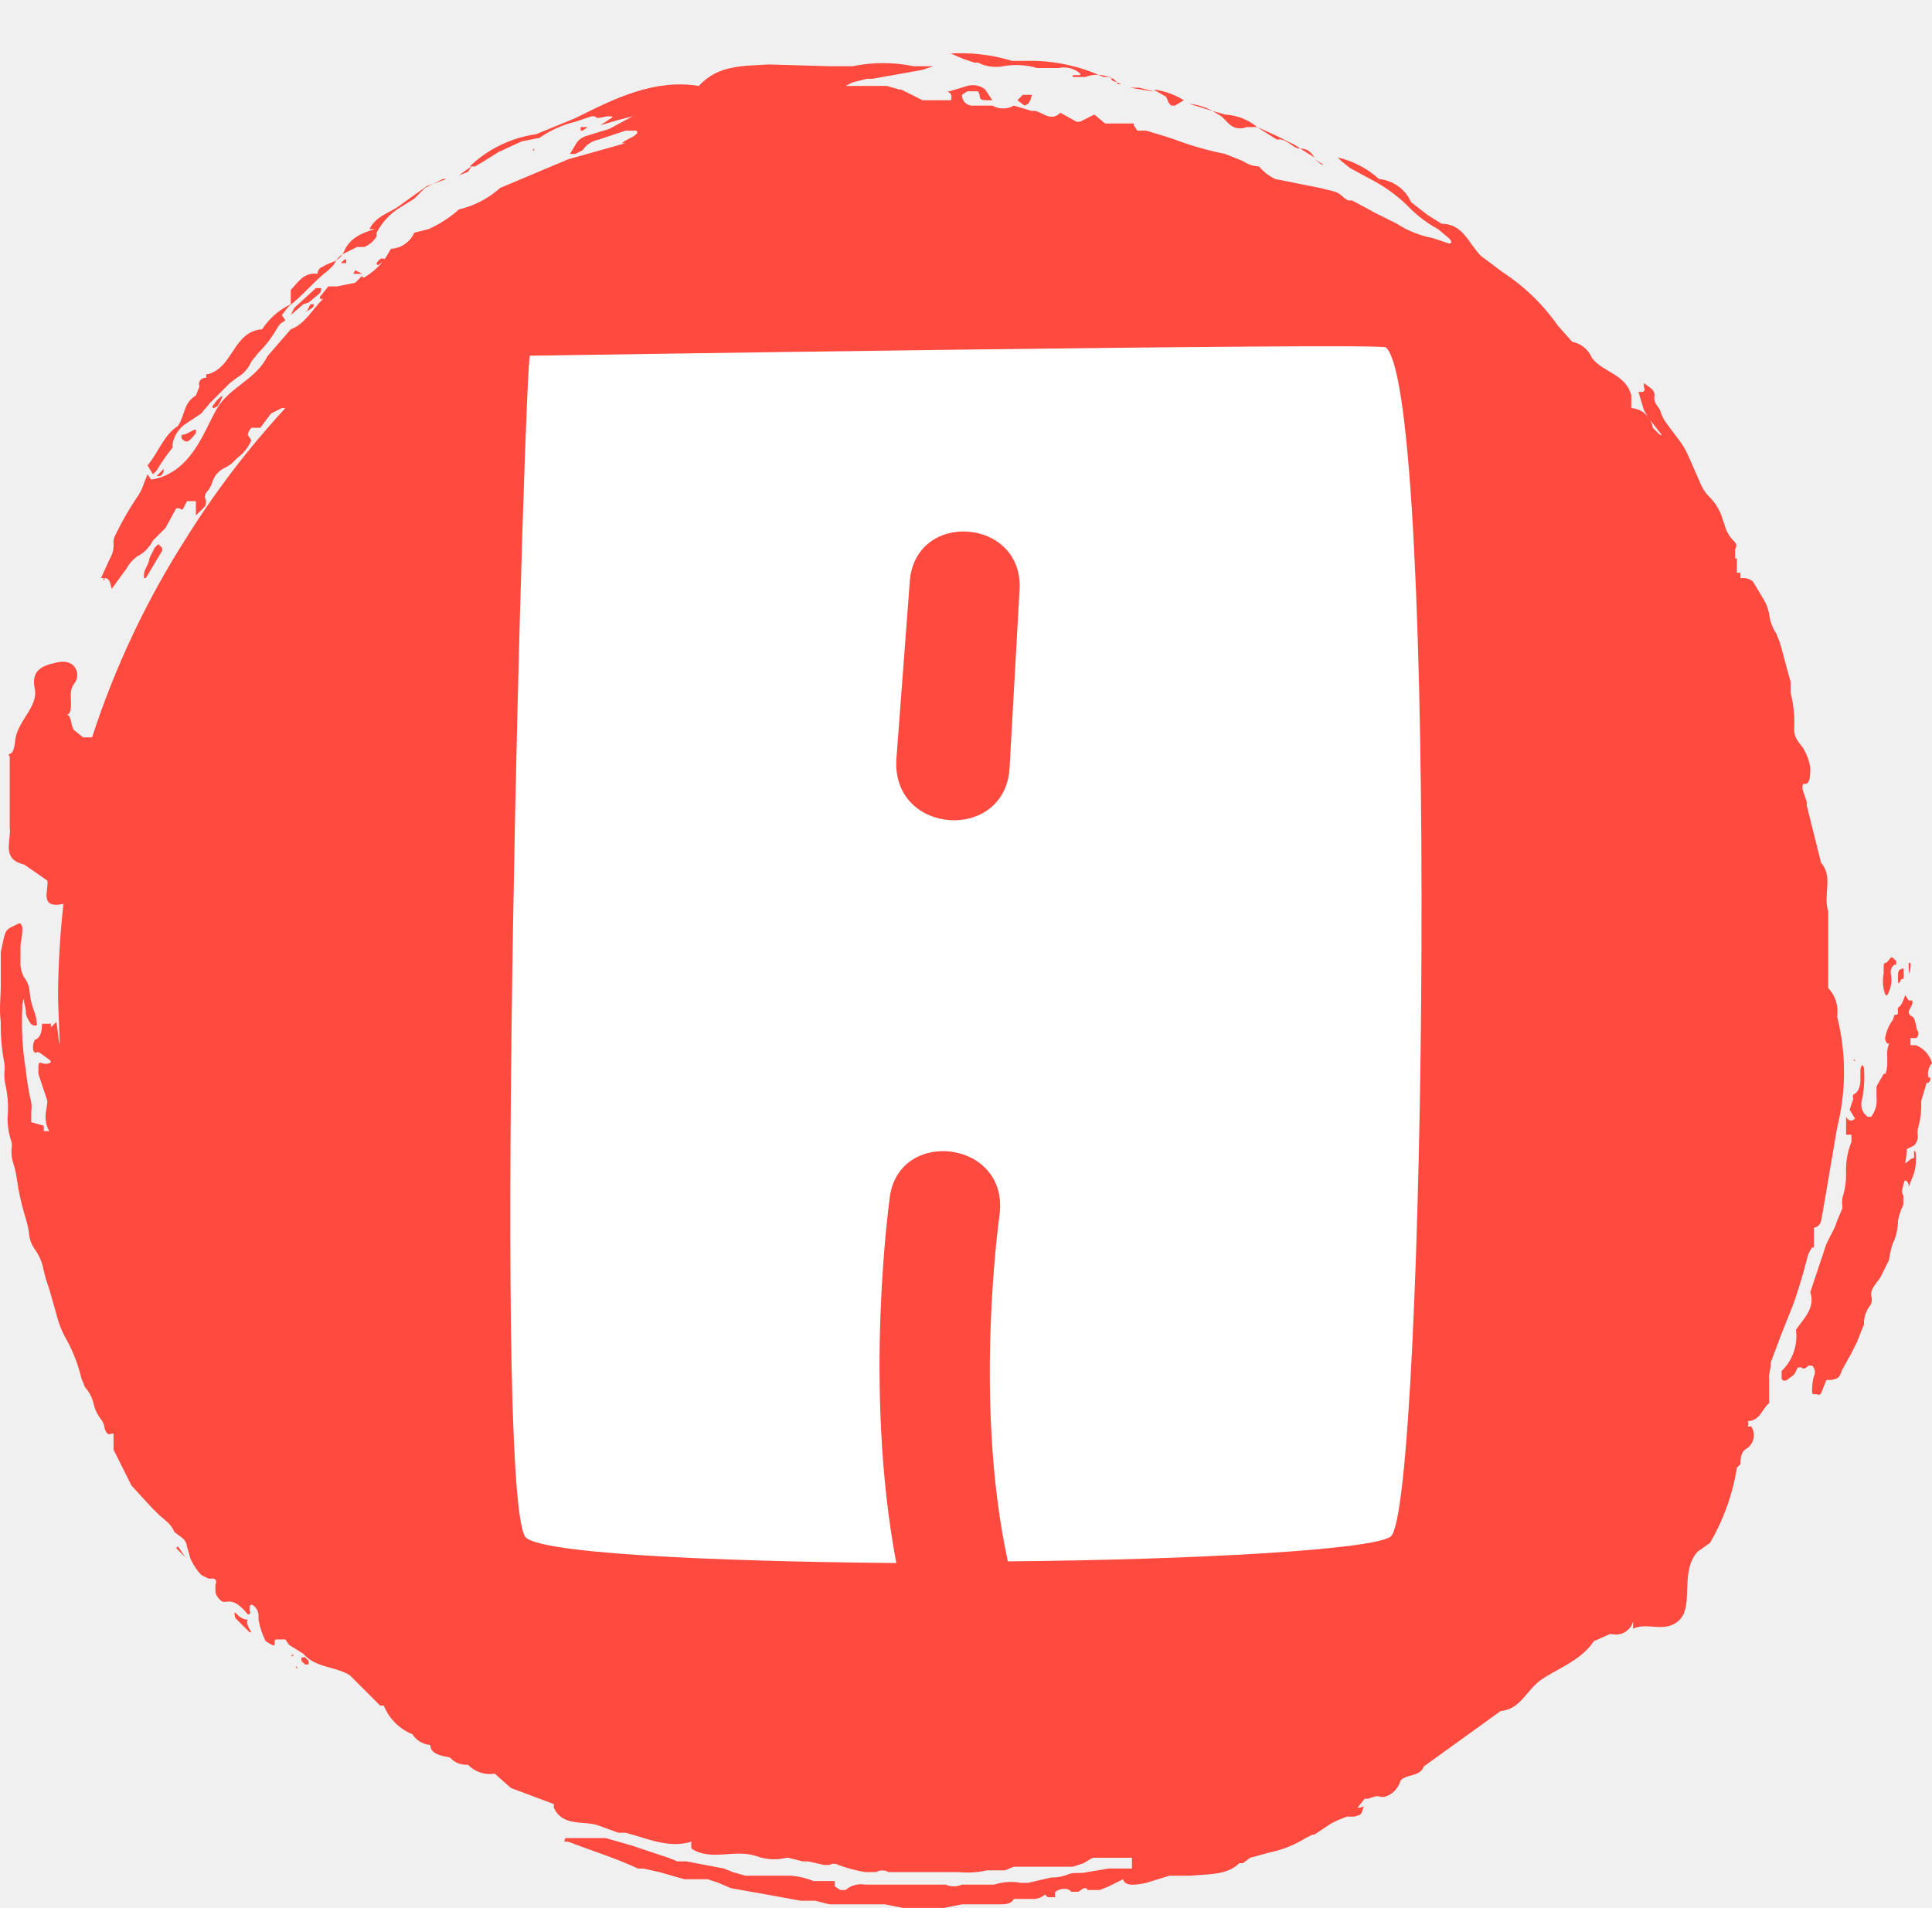
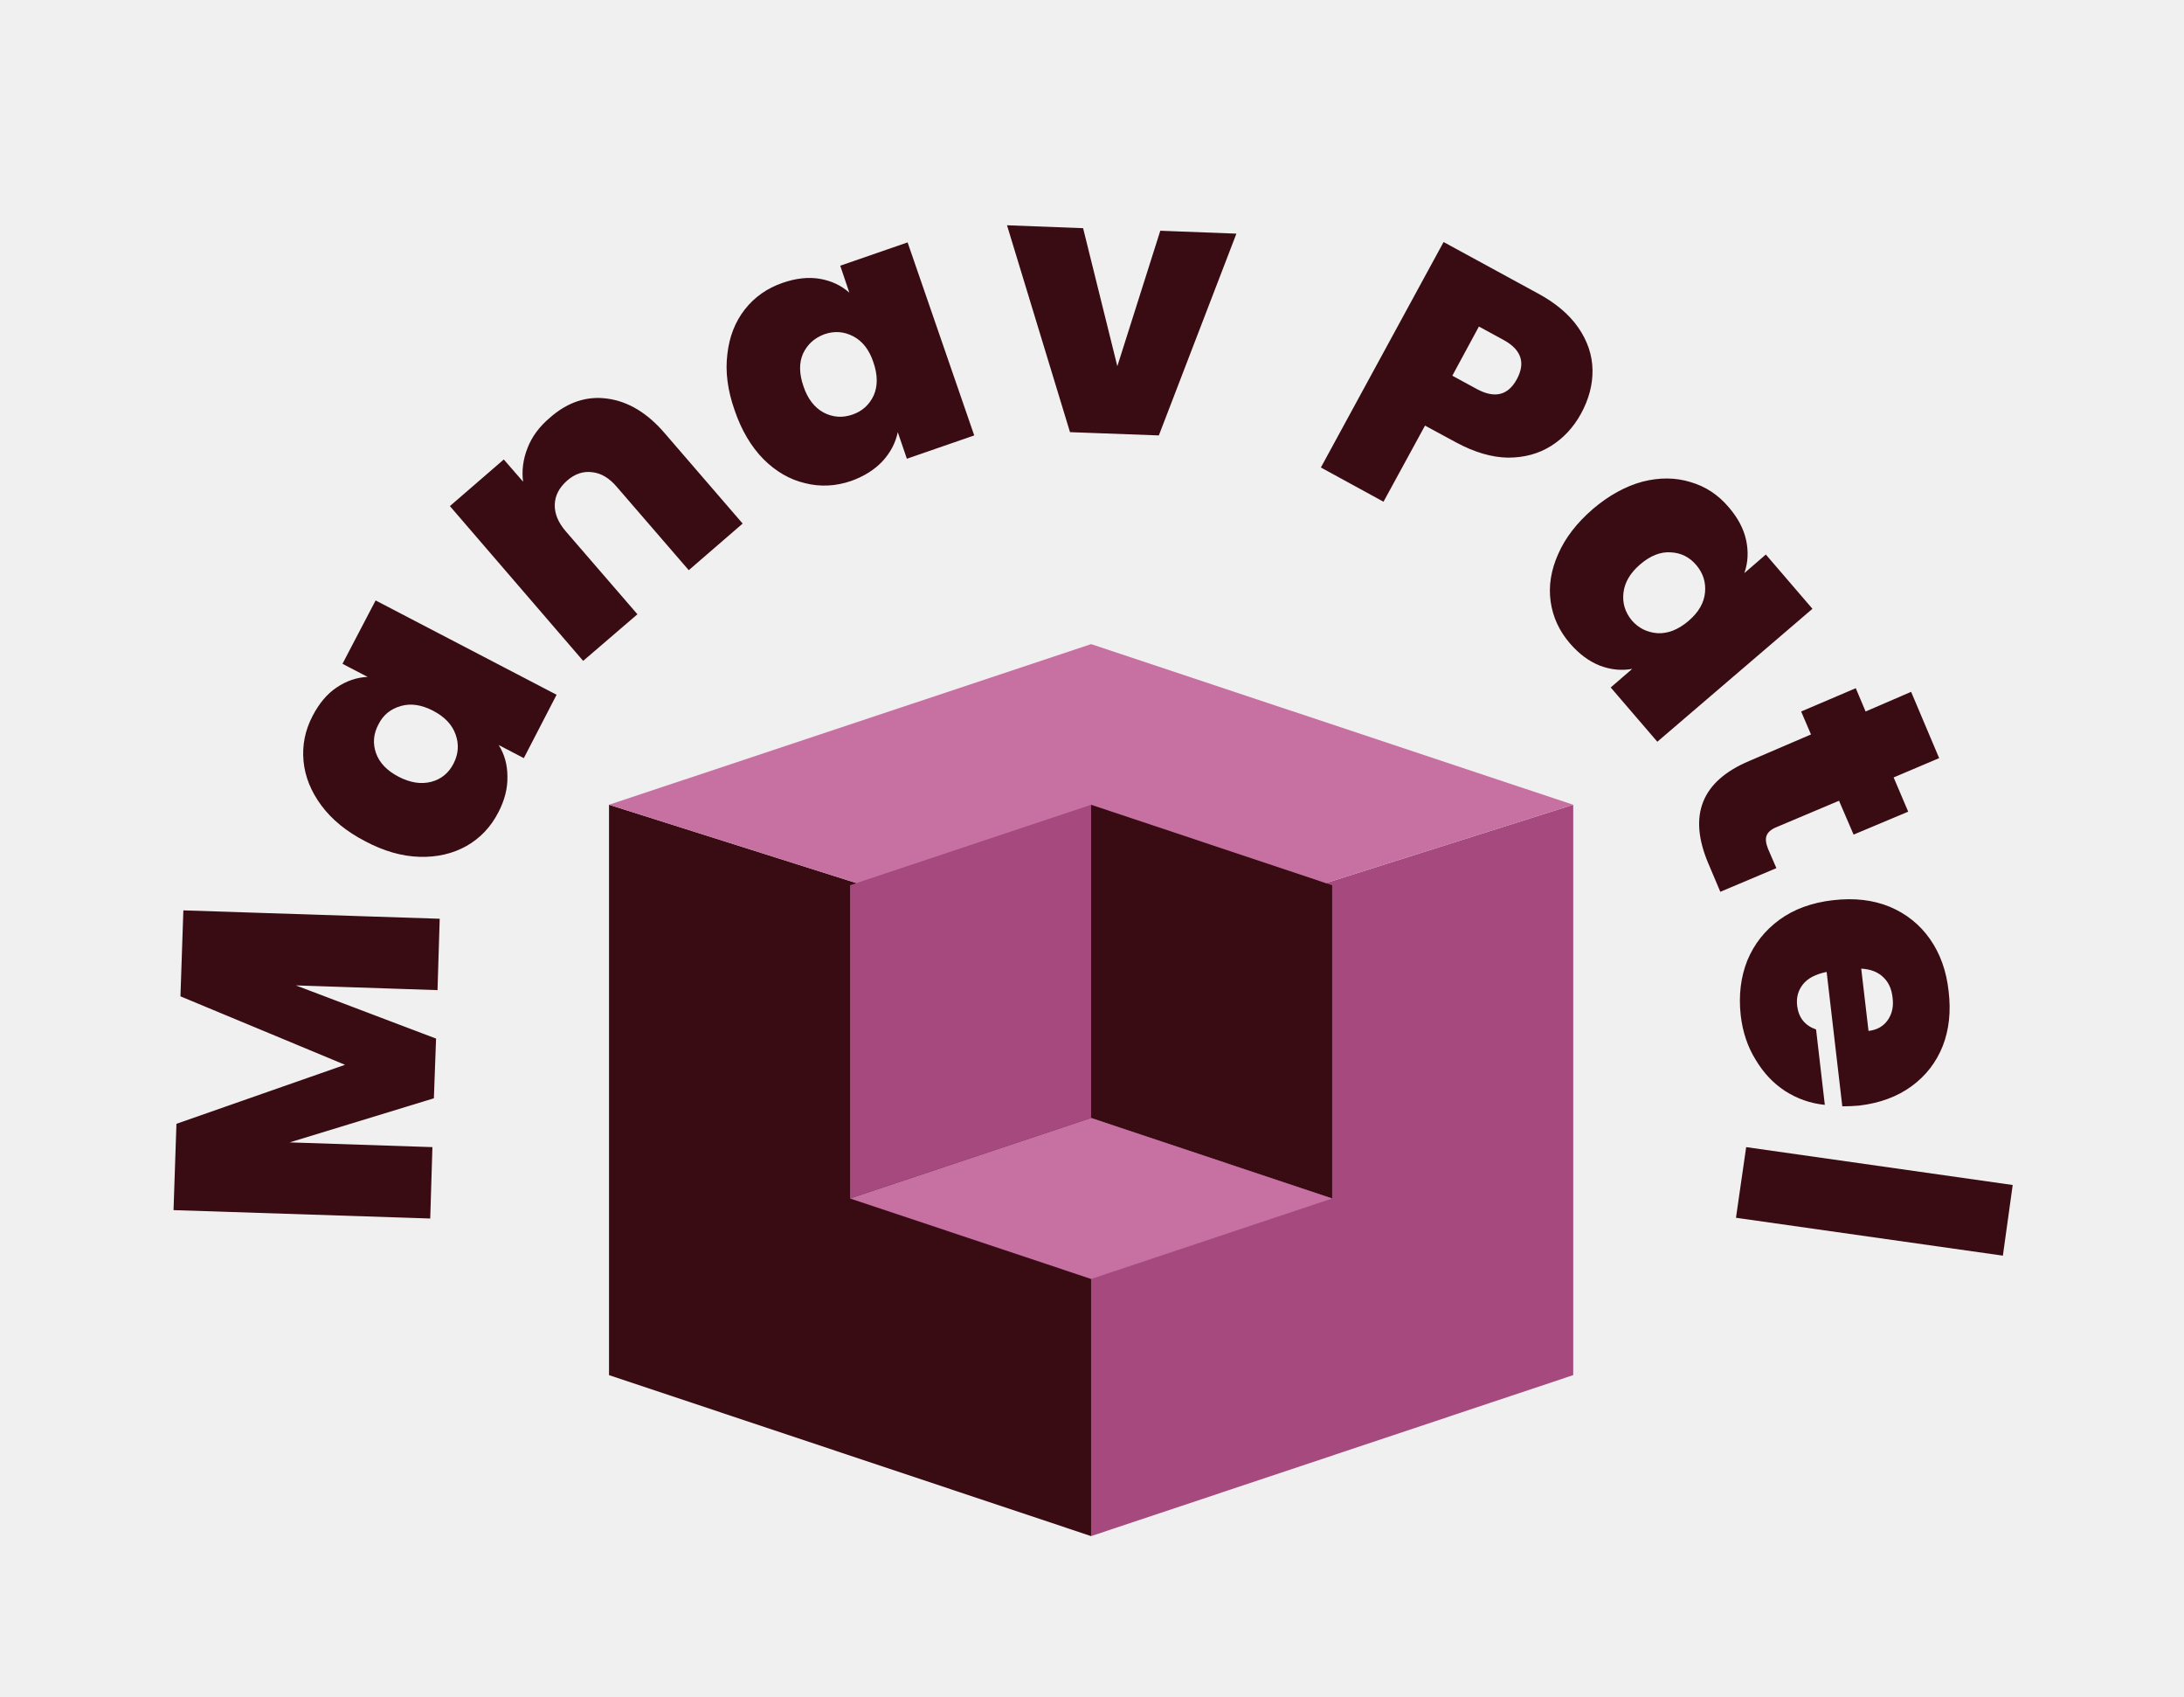
- <svg xmlns="http://www.w3.org/2000/svg" width="308.761" height="304.916" viewBox="0 0 106.008 104.687" class="css-1j8o68f" version="1.1" id="svg23">
-   <defs id="SvgjsDefs2684" />
-   <g id="SvgjsG2685" featurekey="rootContainer" transform="matrix(0.9820593,0,0,0.9820593,-0.05456052,0)" fill="#ff4a3f">
-     <g id="g17">
-       <path d="M19.8 15.3h.5l-.4-.2zm.5.1zm.8-.7c0 .1 0 .1.1.1l.4-.3c-.2-.1-.3-.1-.5.2zm.4-.2zm-4.1 2.3zm-.2.6l.3-.2c.1-.1.1-.2.1-.2h-.2l-.2.4c-.1-.1-.1 0 0 0zm2.2-2.9h-.1l-.2.2h.3zm-2.1 2.4l.6-.5c.1-.1.1-.2.1-.3h-.3l-1.2 1.1-.2.4.7-.6zm-1.1.8z" id="path3" />
-       <path d="M9.7 25v-.2a1.7 1.7 0 0 1 .7-1.1l.9-.6.5-.6.7-.7.4-.4.4-.3a1.9 1.9 0 0 0 .8-.9l.4-.5a5.9 5.9 0 0 0 1-1.3l.2-.3.3-.2-.2-.3.4-.5c.8-.6 1.4-1.4 2.2-2l.3-.3a1.4 1.4 0 0 1 .5-.6l.8-.4h.4a1.4 1.4 0 0 0 .7-.6V13a3.5 3.5 0 0 1 1.3-1.4l.8-.5.2-.2.4-.4 1-.5h.2l-1.1.4-1.4 1c-.6.5-1.4.6-1.8 1.4h.3c-.7.2-1.4.5-1.7 1.2s-.8.6-1.2.9a.4.4 0 0 0-.3.4c-.8-.1-1.1.5-1.5.9v.8a3.9 3.9 0 0 0-1.6 1.4c-1.6.1-1.6 2.1-3 2.5h-.1a.2.2 0 0 0 0 .2c-.3 0-.5.2-.4.5l-.2.5c-.7.4-.6 1.1-1 1.7-.8.5-1.1 1.5-1.7 2.2l.3.5.2-.2a11.6 11.6 0 0 1 .9-1.3zM53.9 3.3l.6.2h.2a2.2 2.2 0 0 0 1.4.2 4.1 4.1 0 0 1 1.9.1h1.2a1.4 1.4 0 0 1 1.2.3.1.1 0 0 1 0 .1H60a.1.1 0 0 0 0 .1h.7a1.8 1.8 0 0 1 1.3 0c.2 0 .1.1.2.2l.5.2h-.2c-.2-.4-.5-.4-.8-.4a9.7 9.7 0 0 0-4.3-.9h-.8A9.8 9.8 0 0 0 53 3h.2zm7.3 3.1zM50.3 4.7zm10.9 1.7h.2-.2zM19 14.7zm32.1-10zm17.6 2.2a.9.9 0 0 0 1 .2h.6a3.1 3.1 0 0 0-1.8-.7l-.7-.2.5.3zm-3.4-1.3c0 .1.1.2.2.3h.2l.5-.3a4.2 4.2 0 0 0-1.7-.6l.7.4zm7.4 2.7l.8.5c-.2-.3-.4-.5-.8-.5z" id="path5" />
-       <path d="M99 76.1l.6-1.6.6-1.5c.2-.5.6-1.8.8-2.6a1.7 1.7 0 0 1 .3-.7h.1v-1.1c.5-.1.4-.6.5-.9l.8-4.7a12.7 12.7 0 0 0 0-6.2 1.9 1.9 0 0 0-.5-1.6v-4.3c-.3-.9.3-1.9-.4-2.7L101 45a.4.4 0 0 0 0-.2l-.2-.6a.5.5 0 0 1 0-.4h.1c.3 0 .3-.5.3-.9a3 3 0 0 0-.4-1.1l-.3-.4a1.1 1.1 0 0 1-.2-.7 6.7 6.7 0 0 0-.2-2v-.6c-.2-.7-.4-1.5-.6-2.2l-.2-.5a2.5 2.5 0 0 1-.4-1.1 2.5 2.5 0 0 0-.3-.8l-.6-1a.8.8 0 0 0-.6-.2h-.1V32h-.2v-.8H97V31a.4.4 0 0 0 0-.1v-.2c.1-.2.1-.3-.1-.5a1.8 1.8 0 0 1-.4-.6l-.2-.6a2.9 2.9 0 0 0-.7-1.2 2.2 2.2 0 0 1-.5-.7l-.7-1.6a4.3 4.3 0 0 0-.6-1l-.6-.8a2.4 2.4 0 0 1-.4-.8l-.2-.3a.6.6 0 0 1-.1-.5.5.5 0 0 0-.2-.4l-.4-.3v.2c.1.2 0 .3-.1.3h-.2l.3 1 .3.5.7.9h-.1l-.2-.2-.2-.2a1.3 1.3 0 0 0-1.2-1.1v-.7c-.3-1.2-1.6-1.3-2.2-2.1a1.5 1.5 0 0 0-1.1-.9l-.8-.9a11.3 11.3 0 0 0-3.1-3l-.8-.6-.4-.3c-.7-.7-1-1.8-2.2-1.8l-.8-.5-.9-.7a2.2 2.2 0 0 0-1.8-1.3 5.1 5.1 0 0 0-2.3-1.2l.2.2.5.4 1.3.7a8.5 8.5 0 0 1 2.1 1.6 6.8 6.8 0 0 0 1.5 1.1l.6.5c.1.1.2.2.1.3H81l-.9-.3a5.6 5.6 0 0 1-2-.8l-1.2-.6-1.3-.7h-.2c-.3-.1-.4-.4-.8-.5l-.8-.2-2.5-.5a2.6 2.6 0 0 1-.9-.7 1.7 1.7 0 0 1-.9-.3l-1-.4a18.1 18.1 0 0 1-2.8-.8l-.6-.2-1-.3h-.5l-.2-.3v-.1h-1.6l-.6-.5-.4.2-.4.2h-.2l-.9-.5c-.6.6-1.1-.2-1.6-.1l-1-.3a1.2 1.2 0 0 1-1.2 0h-1.2a.6.6 0 0 1-.5-.6l.3-.2h.6a.7.7 0 0 1 .1.3c0 .2.2.2.5.2h.2l-.4-.6a1.1 1.1 0 0 0-1-.2l-1 .3H53c.3.2.2.3.2.5h-1.6l-.4-.2-.8-.4h-.1l-.7-.2h-2.3l.4-.2.8-.2h.3l1.7-.3 1.1-.2.6-.2h-1.1a8.4 8.4 0 0 0-3.4 0h-1.3L43 3.6c-1.4.1-2.8 0-3.9 1.2-2.5-.4-4.7.7-6.9 1.8l-2.2.9a6.7 6.7 0 0 0-3.7 1.8h.3l.5-.3.8-.5 1.3-.6 1-.2a6 6 0 0 1 2-.9l.9-.3h.2c.1.2.5 0 .7 0h.2c.1 0 .1.1 0 .1l-.6.4 1-.3.8-.2-1.3.7-1.3.4a1 1 0 0 0-.6.5l-.3.5h.3l.4-.2a1.4 1.4 0 0 1 .9-.6l1.5-.5h.5a.1.1 0 0 1 .1.2c-.2.2-.6.3-.8.5h.2l-3.2.9-3.8 1.6a5.2 5.2 0 0 1-2.3 1.2 6.6 6.6 0 0 1-1.7 1.1l-.8.2a1.5 1.5 0 0 1-1.3.9l-.3.5a3.7 3.7 0 0 1-1.2 1.1h-.1v-.1l-.2.2-.2.2-1 .2h-.5l-.4.5c-.1.1-.1.2 0 .2h.1c-.6.6-1 1.4-1.8 1.7L15 19.9c-.6 1.2-1.8 1.6-2.6 2.6s-1.4 3.9-3.9 4.3l-.2-.3-.2.5a2.7 2.7 0 0 1-.4.8 16.9 16.9 0 0 0-1.2 2.1.8.8 0 0 0-.1.5 1.4 1.4 0 0 1-.2.8l-.5 1.1h.2c.3 0 .3.3.4.6l.8-1.1a2.2 2.2 0 0 1 .6-.7 2 2 0 0 0 .9-.9l.3-.3.4-.4.6-1.1h.2c.1.1.1.1.2 0l.2-.4h.5v.8l.5-.5a.5.5 0 0 0 0-.5.4.4 0 0 1 .1-.3 1.5 1.5 0 0 0 .3-.5 1.3 1.3 0 0 1 .8-.9l.3-.2.3-.3a2.4 2.4 0 0 0 .8-1l-.2-.3c0-.1.1-.3.2-.4h.5l.6-.8.6-.3h.2a48.8 48.8 0 0 0-5.5 7.2h-.1.1a48.4 48.4 0 0 0-5.3 11.2h-.5l-.5-.4c-.2-.2-.1-.7-.4-.9h.1c.3-.5-.1-1.2.3-1.7s.1-1.4-.9-1.2-1.5.5-1.3 1.5-1 1.8-1.1 2.9-.5.5-.3.9v3.9c.1.8-.5 1.8.8 2.1l1.3.9c.1.5-.5 1.6.9 1.3a49.2 49.2 0 0 0-.3 5c0 1.1.1 2.2.1 3.3v-.4c-.1-.4-.1-.8-.2-1.3l-.3.3v-.2h-.5c0 .5-.1.8-.4.9a.9.9 0 0 0-.1.5c0 .1.1.3.2.2s.4.2.7.4-.2.3-.4.2-.2.1-.2.3v.3l.5 1.5c0 .3-.1.6-.1.9a1.7 1.7 0 0 0 .2.8h-.3v-.3l-.7-.2v-.6a1.5 1.5 0 0 0 0-.5 14.6 14.6 0 0 1-.3-1.8 16.6 16.6 0 0 1-.2-3.5.9.9 0 0 1 .1-.5v.2a2.9 2.9 0 0 1 .1.5.8.8 0 0 0 .1.4c.1.2.2.4.4.4s.1-.1.1-.2a2.1 2.1 0 0 0-.1-.5 4.2 4.2 0 0 1-.3-1.3 1.5 1.5 0 0 0-.3-.7 1.6 1.6 0 0 1-.2-.9v-.8c0-.3.1-.6.1-.9a.5.5 0 0 0-.1-.4h-.1c-.8.4-.7.2-1 1.6V55c0 .7-.1 1.4 0 2.1a10.8 10.8 0 0 0 .2 2.3 1.8 1.8 0 0 1 0 .5 3.1 3.1 0 0 0 .1.9 5.9 5.9 0 0 1 .1 1.3 3.9 3.9 0 0 0 .2 1.7 1.2 1.2 0 0 1 0 .4 2.1 2.1 0 0 0 .1.8 4.9 4.9 0 0 1 .2.9 14 14 0 0 0 .5 2.2 5 5 0 0 1 .2 1 1.7 1.7 0 0 0 .3.7 2.9 2.9 0 0 1 .5 1.2 8.5 8.5 0 0 0 .3 1l.4 1.4a5.4 5.4 0 0 0 .6 1.5 8.5 8.5 0 0 1 .8 2.1l.2.5a2.1 2.1 0 0 1 .5 1 2.1 2.1 0 0 0 .4.8 1 1 0 0 1 .2.5c.1.3.2.4.4.3h.1v.9l.5 1 .5 1 1.1 1.2.4.4c.3.3.7.5.9 1l.4.3a.7.7 0 0 1 .3.5l.2.7a3.3 3.3 0 0 0 .6.9l.4.2h.3a.2.2 0 0 1 .1.3 2.5 2.5 0 0 0 0 .5.9.9 0 0 0 .4.5h.2c.4-.1.8.2 1.2.7h.1c0-.1.1-.1 0-.2v-.2c0-.1.1-.2.2-.1a.7.7 0 0 1 .3.6v.2a4.3 4.3 0 0 0 .4 1.2c.5.3.5.3.5.1s0-.2.2-.2h.4l.2.3.8.5c.7.8 1.8.7 2.6 1.2l1.7 1.7h.2a2.9 2.9 0 0 0 1.6 1.6 1.3 1.3 0 0 0 1 .6c0 .5.6.6 1.1.7a1.2 1.2 0 0 0 .8.4h.2a1.7 1.7 0 0 0 1.5.5l.9.8 2.4.9v.2c.5 1.1 1.7.7 2.5 1l1.1.4h.4c1.2.3 2.4.9 3.7.5a.7.7 0 0 0 0 .4c1.1.7 2.4 0 3.6.4a2.9 2.9 0 0 0 1.7.1h.1l.8.2h.3l.9.2h.3a.5.5 0 0 1 .5 0 7.9 7.9 0 0 0 1.5.4h.6a.7.7 0 0 1 .7 0h3.9a5 5 0 0 0 1.6-.1h1l.5-.2H60l.6-.2.5-.3h2.2v.6H62l-1.2.2c-.4.1-.7 0-1 .1a2.4 2.4 0 0 1-1 .2l-1.3.3h-.4a3.1 3.1 0 0 0-1.5.1h-1.8a1.1 1.1 0 0 1-.9 0h-4.5a1.3 1.3 0 0 0-1.1.3H47l-.3-.2v-.3h-1.2a4.1 4.1 0 0 0-1.3-.3h-2.5l-.7-.2-.5-.2-2.1-.4h-.5l-.5-.2-2.1-.7-1.4-.4h-2.2c-.1 0-.1.1-.1.2h.2c1.3.5 2.6.9 3.9 1.5h.3l.9.2 1.4.4h1.3l.6.2.7.3 1.7.3 1.1.2 1.1.2h.8l.8.2h3.1l1 .2h2.3l1-.2H56c.4 0 .6-.1.7-.3h1a1 1 0 0 0 .8-.3c-.1.1 0 .1.1.2h.4v-.2c0-.1 0-.1.2-.2s.6-.1.7.1h.4l.3-.2c.2 0 .2 0 .2.1h.7l.5-.2.8-.4c.1.3.4.4 1.3.2l1.3-.4h1.2c.9-.1 2 0 2.7-.7h.2l.4-.3 1.1-.3a6.1 6.1 0 0 0 2-.8l.4-.2h.1l.9-.6.4-.2.5-.2h.4c.4-.1.4-.1.5-.4s0-.1-.2-.1h-.1l.4-.5h.2c.3-.1.5-.2.7-.1h.2a1.3 1.3 0 0 0 .9-.9c.3-.4 1.1-.2 1.3-.8l4.3-3.1c1.1-.1 1.4-1.1 2.2-1.7s2.3-1.1 3-2.2l.9-.4h.1a1 1 0 0 0 1.2-.7v.4c.8-.4 1.8.3 2.6-.5s0-2.7 1-3.8l.7-.5a12.1 12.1 0 0 0 1.5-4.2l.2-.2c0-.3 0-.7.4-.9a.9.9 0 0 0 .2-1.2h-.2a.3.3 0 0 0 0-.3c.7 0 .8-.7 1.2-1V77a.5.5 0 0 1 0-.2 3.8 3.8 0 0 0 .1-.7zM5.9 32.2z" id="path7" />
-       <path d="M26.4 9.3l-.3.2-.4.3.5-.2zm6.1-2h.1l.3-.2h-.4zm-2.6 1l-.1.1h.1v-.1zm-1.5 1.4zm1.3-.2zm-6.3 3.1zM9.2 26.2l-.4.4H9a.4.4 0 0 0 .2-.4zm3-3.5a2.1 2.1 0 0 0 .3-.6 1.5 1.5 0 0 0-.5.5c-.1.1-.1.2 0 .2zM11 24.2V24c-.2 0-.5.3-.8.3v.2c.3.3.4.2.8-.3zm3 66.2zM73.9 9.2h.1l-.5-.3zm-2.5-1.4c.5-.1.8.4 1.2.5h.1l-.3-.2-1-.5-1.1-.5.3.2zM52.8 3.1zm11.7 2h-.1l-1.2-.2h.5zm2 .7l1.3.4a3.3 3.3 0 0 0-1.3-.4zm-9 0a1 1 0 0 0 .2-.5h-.5l-.3.3.4.3zm9 1.6zM49.9 4.2zm2.9.7zM48.5 4zm13.8 2.1a.5.5 0 0 0 0 .1zm44.8 52.3h-.3V58h.3c.1 0 .2-.3.1-.4s-.1-.7-.3-.8a.3.3 0 0 1-.2-.3l.2-.4a.4.4 0 0 0 0-.2h-.2l-.2-.3c-.1.3-.2.6-.4.7a.5.5 0 0 0 0 .2c0 .1 0 .2-.1.2h-.1a1.1 1.1 0 0 1-.1.3 2.3 2.3 0 0 0-.4.9.4.4 0 0 0 .1.4h.1a1.7 1.7 0 0 0-.1.8v.4a1.8 1.8 0 0 1-.1.5h-.1l-.4.7v.6a1.5 1.5 0 0 1-.3 1.1h-.2l-.2-.2a.9.9 0 0 1-.1-.8 6.5 6.5 0 0 0 .1-1.7c0-.1-.1-.2-.1-.2a.5.5 0 0 0-.1.3v.6c0 .2-.1.6-.3.7s-.1.2-.1.3l-.2.6.3.5c-.2.2-.4.1-.5-.1v1h.3v.4a4.2 4.2 0 0 0-.3 1.4 3.3 3.3 0 0 0 0 .4 4 4 0 0 1-.2 1.3 2 2 0 0 0 0 .6l-.3.7a3.2 3.2 0 0 1-.3.7l-.3.6-.9 2.7c.3.9-.4 1.5-.8 2.1a2.7 2.7 0 0 1-.8 2.3v.4c0 .1.1.2.3.1l.4-.3.2-.4h.2c.1.1.2.1.4-.1h.2a.5.5 0 0 1 .1.6 2.9 2.9 0 0 0-.1.8c0 .1 0 .2.1.2h.2c.1.1.2 0 .3-.3l.2-.5h.3c.4-.1.4-.1.6-.6l.5-.9.3-.6.4-1a1.6 1.6 0 0 1 .3-1 .6.6 0 0 0 .1-.6c0-.2 0-.3.2-.6l.3-.4.5-1a4.7 4.7 0 0 1 .2-.9 3 3 0 0 0 .3-1.3 3.8 3.8 0 0 1 .3-.9v-.5c-.1-.2-.1-.2 0-.6s.1-.2.2-.2a.4.4 0 0 1 .1.3l.2-.5a2.3 2.3 0 0 0 .2-.9v-.3c0-.1 0-.3-.1-.3v.4c-.2 0-.3.2-.5.3a6.4 6.4 0 0 0 .1-.8l.4-.2a.7.7 0 0 0 .2-.6 1.4 1.4 0 0 1 0-.3 4.8 4.8 0 0 0 .2-1.4v-.2l.3-1h.1a.3.3 0 0 0 .1-.3h-.1a.9.9 0 0 1 .2-.8 1.5 1.5 0 0 0-.9-1zm-1.2 7.8zm-.2-9.9zm0 0zM9.1 30.8a.3.3 0 0 0 0-.2l-.2-.2-.2.2-.3.6c0 .3-.3.6-.3.9v.2h.1zm96.3 24.8h.1a1.7 1.7 0 0 0 .2-1.2.5.5 0 0 1 .2-.5h.1v-.2l-.2-.2h-.1c-.1.1-.2.3-.3.3s-.1.1-.1.3v.3a2.2 2.2 0 0 0 .1 1.2zM13.2 90.1c-.1 0 0 .2 0 .3l.8.8h.1c-.2-.3-.3-.6-.2-.7a.9.9 0 0 1-.5-.2zm.8.3zm92.3-35.7h.1a2 2 0 0 0 0-.6c-.3.1-.3.1-.3.6s.1.1.2 0z" id="path9" />
-       <path d="M106.7 62a.6.6 0 0 0 .1-.5c0-.1-.1-.2-.1-.1h-.2v.2c0 .4.1.5.2.4zm.1-8.2h-.1v.6a1 1 0 0 0 .1-.6zM17.1 92.6h-.2v.2l.2.2h.2v-.2zm86.6-33.3c0-.1 0-.1-.1-.1zM9.9 86.5l.5.5-.4-.6z" id="path11" />
-       <circle cx="10.5" cy="87.1" transform="rotate(-24.8 10.4 87.159)" id="circle13" />
-       <path d="M9.7 30.1h-.1v.2-.2h.1zm83.2-6.6l-.2-.3h-.1zm-14.7 77.1zM5.9 32.2zm-.1.2a.3.3 0 0 0 .1-.2v.2zm1.9-4.9zM61.5 2.4zm42.8 58.2v.1-.1zM16.4 92.5h-.1c.1.1.2 0 .1-.1zm.2.7h.1l-.1-.1v.1zm73.9-71.3zm15.2 34.4zM14.6 91.7zm92.1-37zm-.8 11.4zM34.6 0z" id="path15" />
+ <svg xmlns="http://www.w3.org/2000/svg" version="1.1" viewBox="0 0 5.998 4.657">
+   <g transform="matrix(1,0,0,1,2.996571,4.404502)">
+     <g transform="matrix(1,0,0,1,0,0)">
+       <path d=" M -2.493 -1.905 L -1.789 -1.882 L -1.795 -1.686 L -2.184 -1.699 L -1.799 -1.553 L -1.805 -1.389 L -2.201 -1.268 L -1.809 -1.255 L -1.815 -1.059 L -2.52 -1.082 L -2.512 -1.319 L -2.049 -1.481 L -2.501 -1.669 L -2.493 -1.905 M -2.114 -2.193 Q -2.157 -2.251 -2.163 -2.315 Q -2.169 -2.38 -2.138 -2.439 Q -2.111 -2.491 -2.072 -2.517 Q -2.032 -2.544 -1.987 -2.546 L -2.056 -2.582 L -1.965 -2.756 L -1.468 -2.497 L -1.558 -2.323 L -1.627 -2.359 Q -1.603 -2.321 -1.603 -2.272 Q -1.602 -2.224 -1.628 -2.174 Q -1.659 -2.114 -1.715 -2.082 Q -1.772 -2.05 -1.844 -2.052 Q -1.917 -2.054 -1.994 -2.095 Q -2.071 -2.135 -2.114 -2.193 M -1.896 -2.466 Q -1.938 -2.454 -1.957 -2.416 Q -1.978 -2.377 -1.964 -2.337 Q -1.95 -2.297 -1.902 -2.272 Q -1.854 -2.247 -1.812 -2.258 Q -1.771 -2.269 -1.751 -2.308 Q -1.731 -2.347 -1.745 -2.387 Q -1.759 -2.428 -1.807 -2.453 Q -1.855 -2.478 -1.896 -2.466 M -1.328 -3.31 Q -1.242 -3.298 -1.171 -3.215 L -0.957 -2.967 L -1.105 -2.839 L -1.302 -3.067 Q -1.333 -3.104 -1.37 -3.108 Q -1.407 -3.113 -1.439 -3.085 Q -1.472 -3.056 -1.473 -3.019 Q -1.474 -2.982 -1.443 -2.946 L -1.246 -2.718 L -1.395 -2.59 L -1.761 -3.015 L -1.613 -3.143 L -1.56 -3.082 Q -1.566 -3.128 -1.548 -3.174 Q -1.53 -3.221 -1.486 -3.258 Q -1.413 -3.322 -1.328 -3.31 M -0.999 -3.432 Q -0.991 -3.504 -0.951 -3.555 Q -0.911 -3.606 -0.847 -3.628 Q -0.792 -3.647 -0.745 -3.639 Q -0.698 -3.631 -0.664 -3.601 L -0.689 -3.675 L -0.504 -3.739 L -0.321 -3.209 L -0.506 -3.145 L -0.531 -3.218 Q -0.54 -3.174 -0.573 -3.138 Q -0.606 -3.103 -0.659 -3.084 Q -0.723 -3.062 -0.786 -3.078 Q -0.849 -3.093 -0.9 -3.144 Q -0.951 -3.196 -0.979 -3.278 Q -1.008 -3.36 -0.999 -3.432 M -0.653 -3.481 Q -0.691 -3.501 -0.732 -3.487 Q -0.773 -3.472 -0.791 -3.434 Q -0.808 -3.396 -0.79 -3.344 Q -0.773 -3.293 -0.735 -3.272 Q -0.697 -3.252 -0.656 -3.266 Q -0.615 -3.28 -0.597 -3.319 Q -0.58 -3.358 -0.598 -3.41 Q -0.615 -3.461 -0.653 -3.481 M 0.072 -3.399 L 0.19 -3.771 L 0.399 -3.763 L 0.186 -3.209 L -0.058 -3.218 L -0.231 -3.786 L -0.022 -3.778 L 0.072 -3.399 M 1.263 -3.18 Q 1.212 -3.148 1.145 -3.148 Q 1.078 -3.149 1.002 -3.19 L 0.917 -3.236 L 0.803 -3.027 L 0.631 -3.121 L 0.968 -3.74 L 1.225 -3.6 Q 1.3 -3.56 1.338 -3.505 Q 1.376 -3.45 1.377 -3.389 Q 1.378 -3.328 1.345 -3.268 Q 1.314 -3.212 1.263 -3.18 M 1.169 -3.363 Q 1.206 -3.431 1.133 -3.471 L 1.065 -3.508 L 0.992 -3.373 L 1.06 -3.336 Q 1.133 -3.297 1.169 -3.363 M 1.514 -3.082 Q 1.584 -3.1 1.646 -3.081 Q 1.708 -3.063 1.751 -3.012 Q 1.789 -2.968 1.799 -2.921 Q 1.809 -2.874 1.794 -2.831 L 1.853 -2.882 L 1.981 -2.733 L 1.555 -2.368 L 1.427 -2.517 L 1.486 -2.568 Q 1.442 -2.56 1.397 -2.577 Q 1.352 -2.595 1.315 -2.638 Q 1.271 -2.689 1.262 -2.753 Q 1.253 -2.817 1.283 -2.884 Q 1.312 -2.95 1.378 -3.007 Q 1.444 -3.063 1.514 -3.082 M 1.686 -2.778 Q 1.69 -2.82 1.662 -2.853 Q 1.634 -2.886 1.592 -2.888 Q 1.55 -2.891 1.508 -2.855 Q 1.467 -2.82 1.462 -2.777 Q 1.457 -2.735 1.485 -2.701 Q 1.513 -2.669 1.556 -2.666 Q 1.599 -2.664 1.641 -2.7 Q 1.682 -2.735 1.686 -2.778 M 1.882 -2.021 L 1.728 -1.956 L 1.695 -2.034 Q 1.611 -2.232 1.807 -2.315 L 1.977 -2.388 L 1.95 -2.451 L 2.1 -2.515 L 2.127 -2.451 L 2.252 -2.505 L 2.329 -2.323 L 2.204 -2.27 L 2.244 -2.176 L 2.094 -2.113 L 2.054 -2.206 L 1.881 -2.133 Q 1.86 -2.124 1.855 -2.11 Q 1.85 -2.097 1.859 -2.074 L 1.882 -2.021 M 2.063 -1.367 L 2.02 -1.736 Q 1.975 -1.727 1.955 -1.702 Q 1.935 -1.677 1.939 -1.643 Q 1.945 -1.594 1.991 -1.578 L 2.015 -1.371 Q 1.956 -1.377 1.906 -1.409 Q 1.857 -1.441 1.825 -1.495 Q 1.792 -1.548 1.784 -1.617 Q 1.775 -1.699 1.802 -1.767 Q 1.83 -1.835 1.89 -1.879 Q 1.95 -1.923 2.038 -1.933 Q 2.125 -1.943 2.193 -1.915 Q 2.262 -1.886 2.304 -1.826 Q 2.346 -1.766 2.355 -1.683 Q 2.365 -1.6 2.339 -1.533 Q 2.312 -1.465 2.253 -1.422 Q 2.194 -1.379 2.109 -1.369 Q 2.086 -1.367 2.063 -1.367 M 2.135 -1.574 Q 2.17 -1.578 2.188 -1.604 Q 2.206 -1.63 2.201 -1.666 Q 2.197 -1.702 2.175 -1.722 Q 2.153 -1.743 2.115 -1.745 L 2.135 -1.574 M 2.504 -0.957 L 1.771 -1.061 L 1.799 -1.255 L 2.531 -1.151 L 2.504 -0.957" fill="#390c14" fill-rule="nonzero" />
+     </g>
+     <g transform="matrix(1,0,0,1,0,0)">
+       <g clip-path="url(#SvgjsClipPath1001)">
+         <g clip-path="url(#SvgjsClipPath1000053b2ecf-285f-4e2d-a4de-b90397d46924)">
+           <path d=" M -1.324 -0.629 L 0 -0.187 L 0 -1.776 L -1.324 -2.195 Z" fill="#390c14" transform="matrix(1,0,0,1,0,0)" fill-rule="nonzero" />
+         </g>
+         <g clip-path="url(#SvgjsClipPath1000053b2ecf-285f-4e2d-a4de-b90397d46924)">
+           <path d=" M 0 -1.776 L 0 -0.187 L 1.324 -0.629 L 1.324 -2.195 Z" fill="#a5497e" transform="matrix(1,0,0,1,0,0)" fill-rule="nonzero" />
+         </g>
+         <g clip-path="url(#SvgjsClipPath1000053b2ecf-285f-4e2d-a4de-b90397d46924)">
+           <path d=" M 0 -2.636 L -1.324 -2.195 L 0 -1.776 L 1.324 -2.195 Z" fill="#c771a3" transform="matrix(1,0,0,1,0,0)" fill-rule="nonzero" />
+         </g>
+         <g clip-path="url(#SvgjsClipPath1000053b2ecf-285f-4e2d-a4de-b90397d46924)">
+           <path d=" M 0 -2.195 L -0.662 -1.974 L -0.662 -1.114 L 0 -1.335 Z" fill="#a5497e" transform="matrix(1,0,0,1,0,0)" fill-rule="nonzero" />
+         </g>
+         <g clip-path="url(#SvgjsClipPath1000053b2ecf-285f-4e2d-a4de-b90397d46924)">
+           <path d=" M 0 -2.195 L 0.662 -1.974 L 0.662 -1.114 L 0 -1.335 Z" fill="#390c14" transform="matrix(1,0,0,1,0,0)" fill-rule="nonzero" />
+         </g>
+         <g clip-path="url(#SvgjsClipPath1000053b2ecf-285f-4e2d-a4de-b90397d46924)">
+           <path d=" M 0.662 -1.114 L 0 -1.335 L -0.662 -1.114 L 0 -0.893 Z" fill="#c771a3" transform="matrix(1,0,0,1,0,0)" fill-rule="nonzero" />
+         </g>
+       </g>
    </g>
  </g>
-   <g id="SvgjsG2686" featurekey="nameFeature-0" transform="matrix(2.284354,0,0,2.284354,27.98006,-5.60952)" fill="#ffffff">
-     <path d="M9.6 16.48 l-0.32 4.24 c-0.08 1.8 2.6 1.96 2.72 0.2 l0.24 -4.28 c0.12 -1.76 -2.56 -1.96 -2.64 -0.16 z M0.48 11 l0 0 c0.04 0 20.48 -0.32 20.56 -0.2 c1.28 1.12 0.96 27.8 0.12 28.56 c-0.4 0.32 -4.64 0.56 -9.2 0.6 c-0.84 -3.84 -0.2 -8.32 -0.2 -8.32 c0.24 -1.8 -2.44 -2.12 -2.64 -0.4 c0 0.04 -0.64 4.52 0.16 8.76 c-4.56 -0.04 -8.68 -0.24 -8.92 -0.64 c-0.8 -1.44 0 -28.28 0.12 -28.36 z" id="path20" />
-   </g>
+   <defs>
+     <clipPath id="SvgjsClipPath1001">
+       <path d=" M -1.324 -2.636 h 2.647 v 2.449 h -2.647 Z" />
+     </clipPath>
+     <clipPath id="SvgjsClipPath1000053b2ecf-285f-4e2d-a4de-b90397d46924">
+       <path d=" M -1.324 -2.636 L 1.324 -2.636 L 1.324 -0.188 L -1.324 -0.188 Z" />
+     </clipPath>
+   </defs>
</svg>
